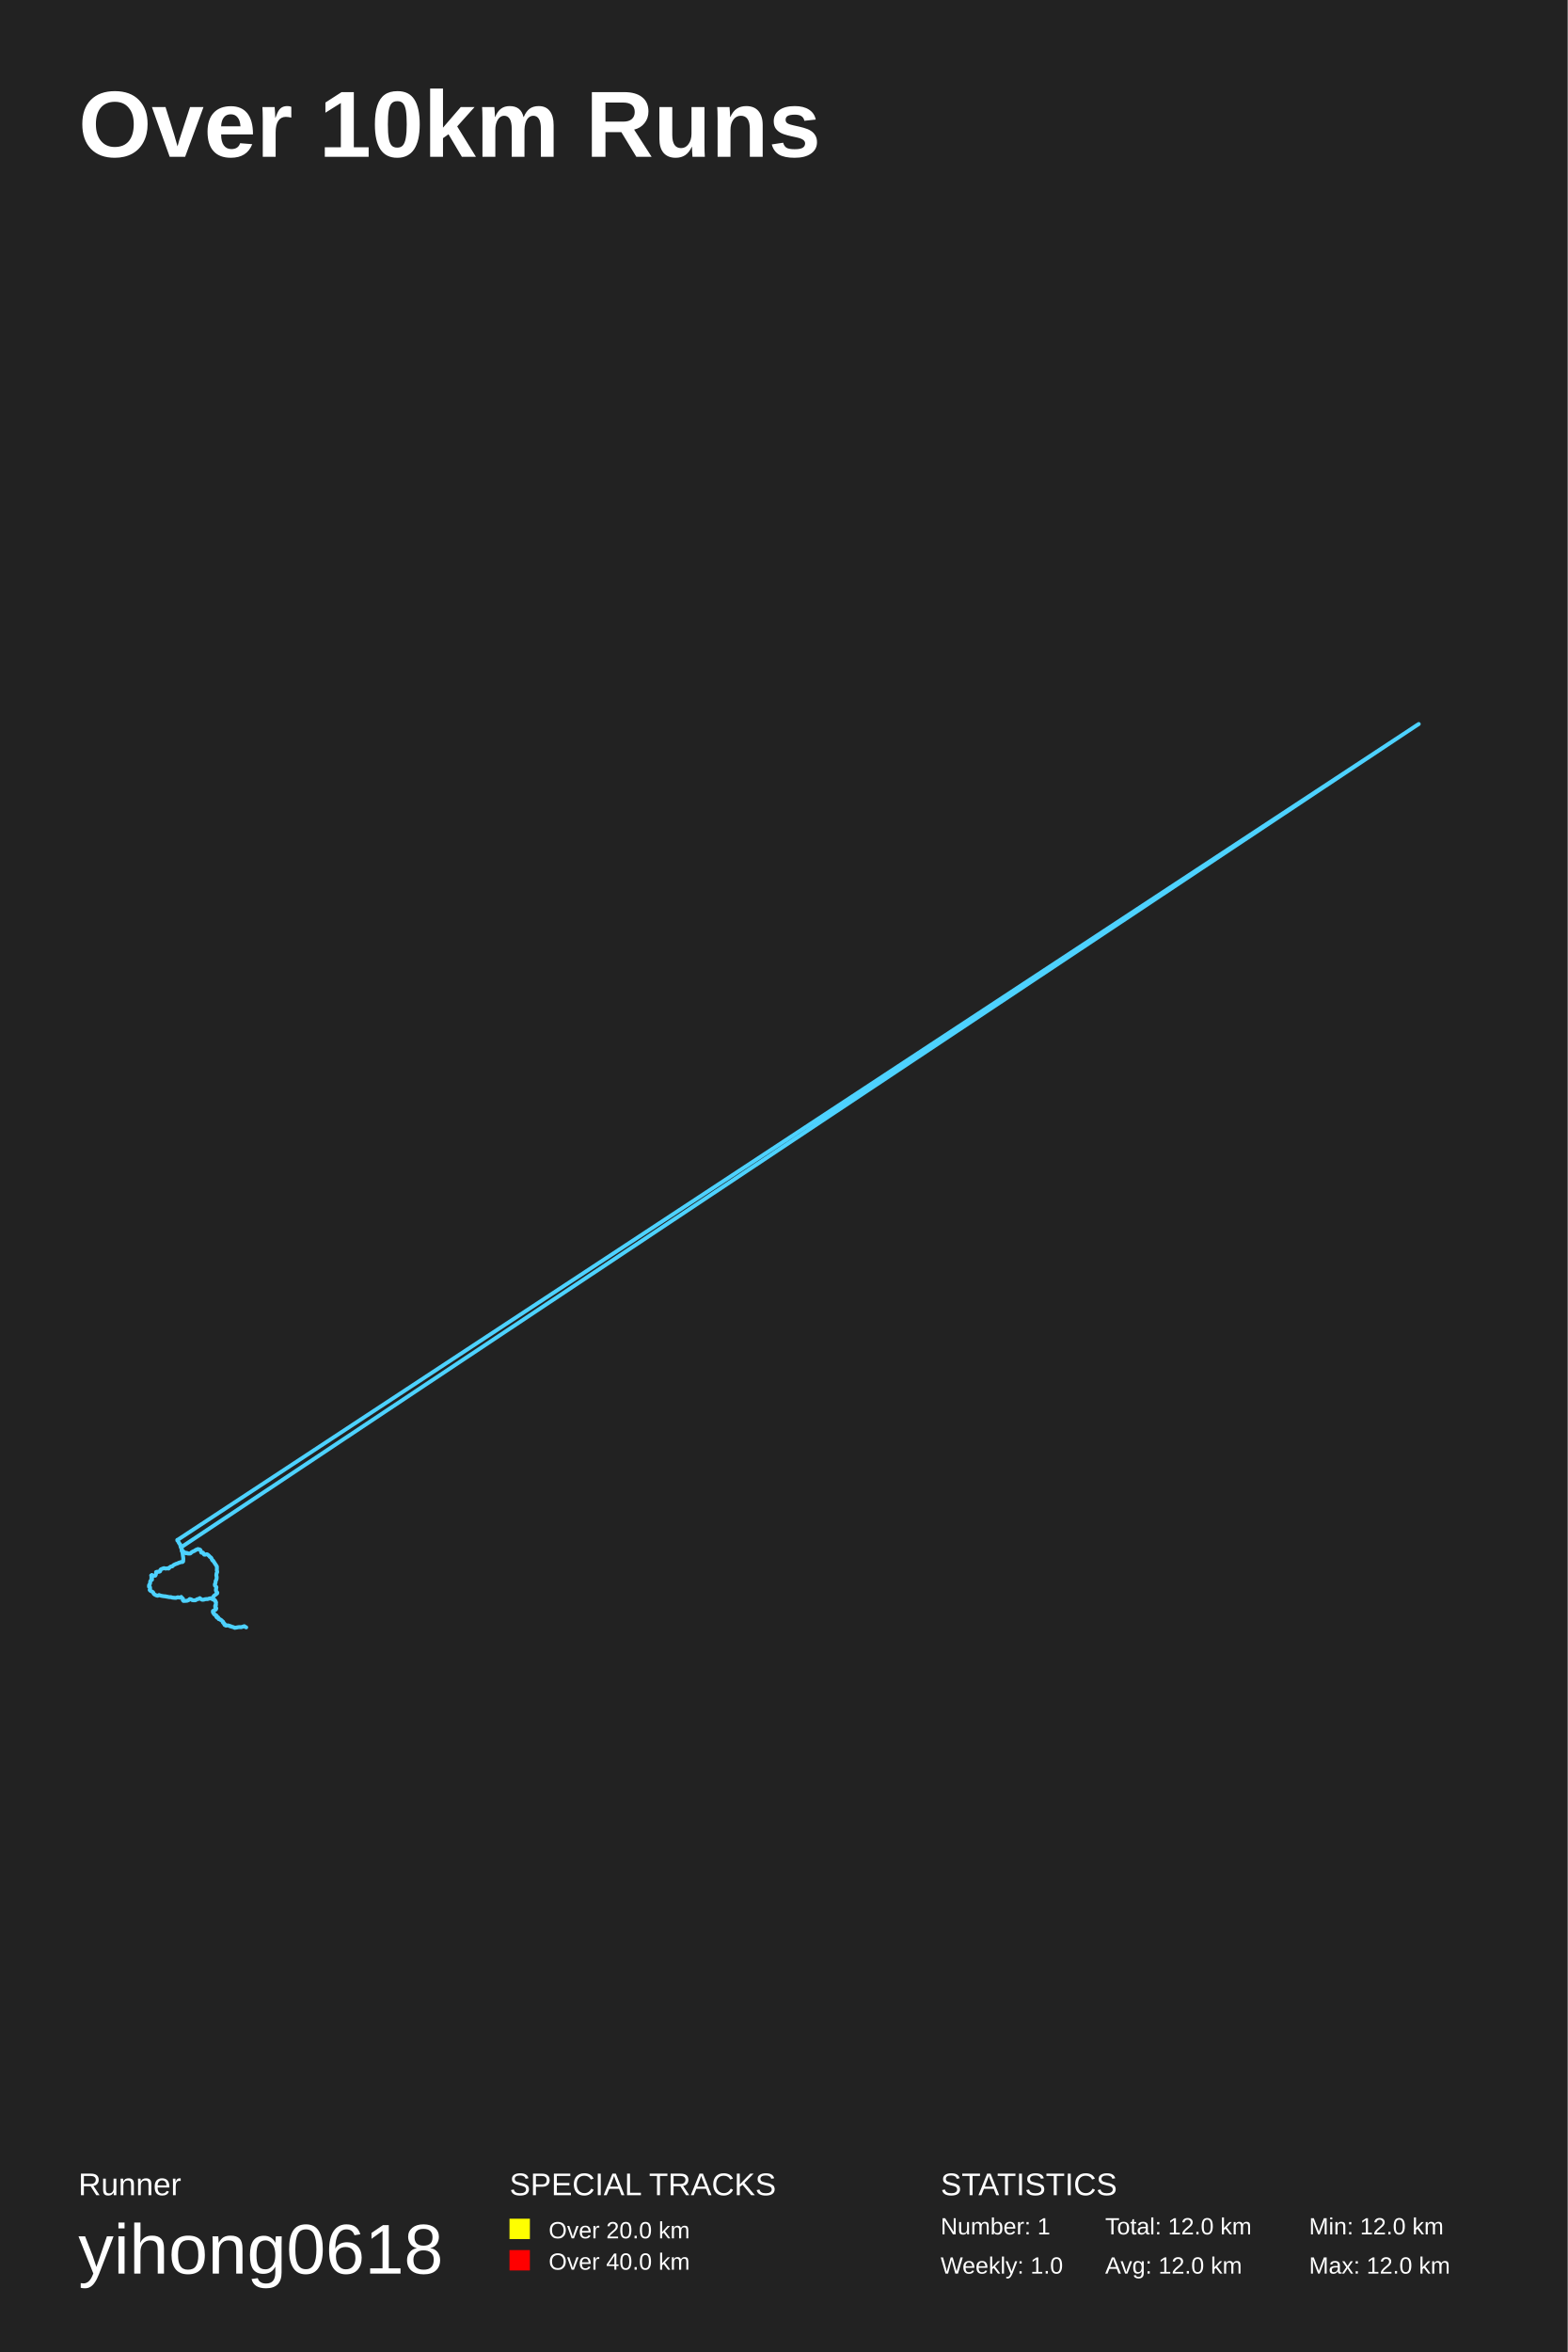
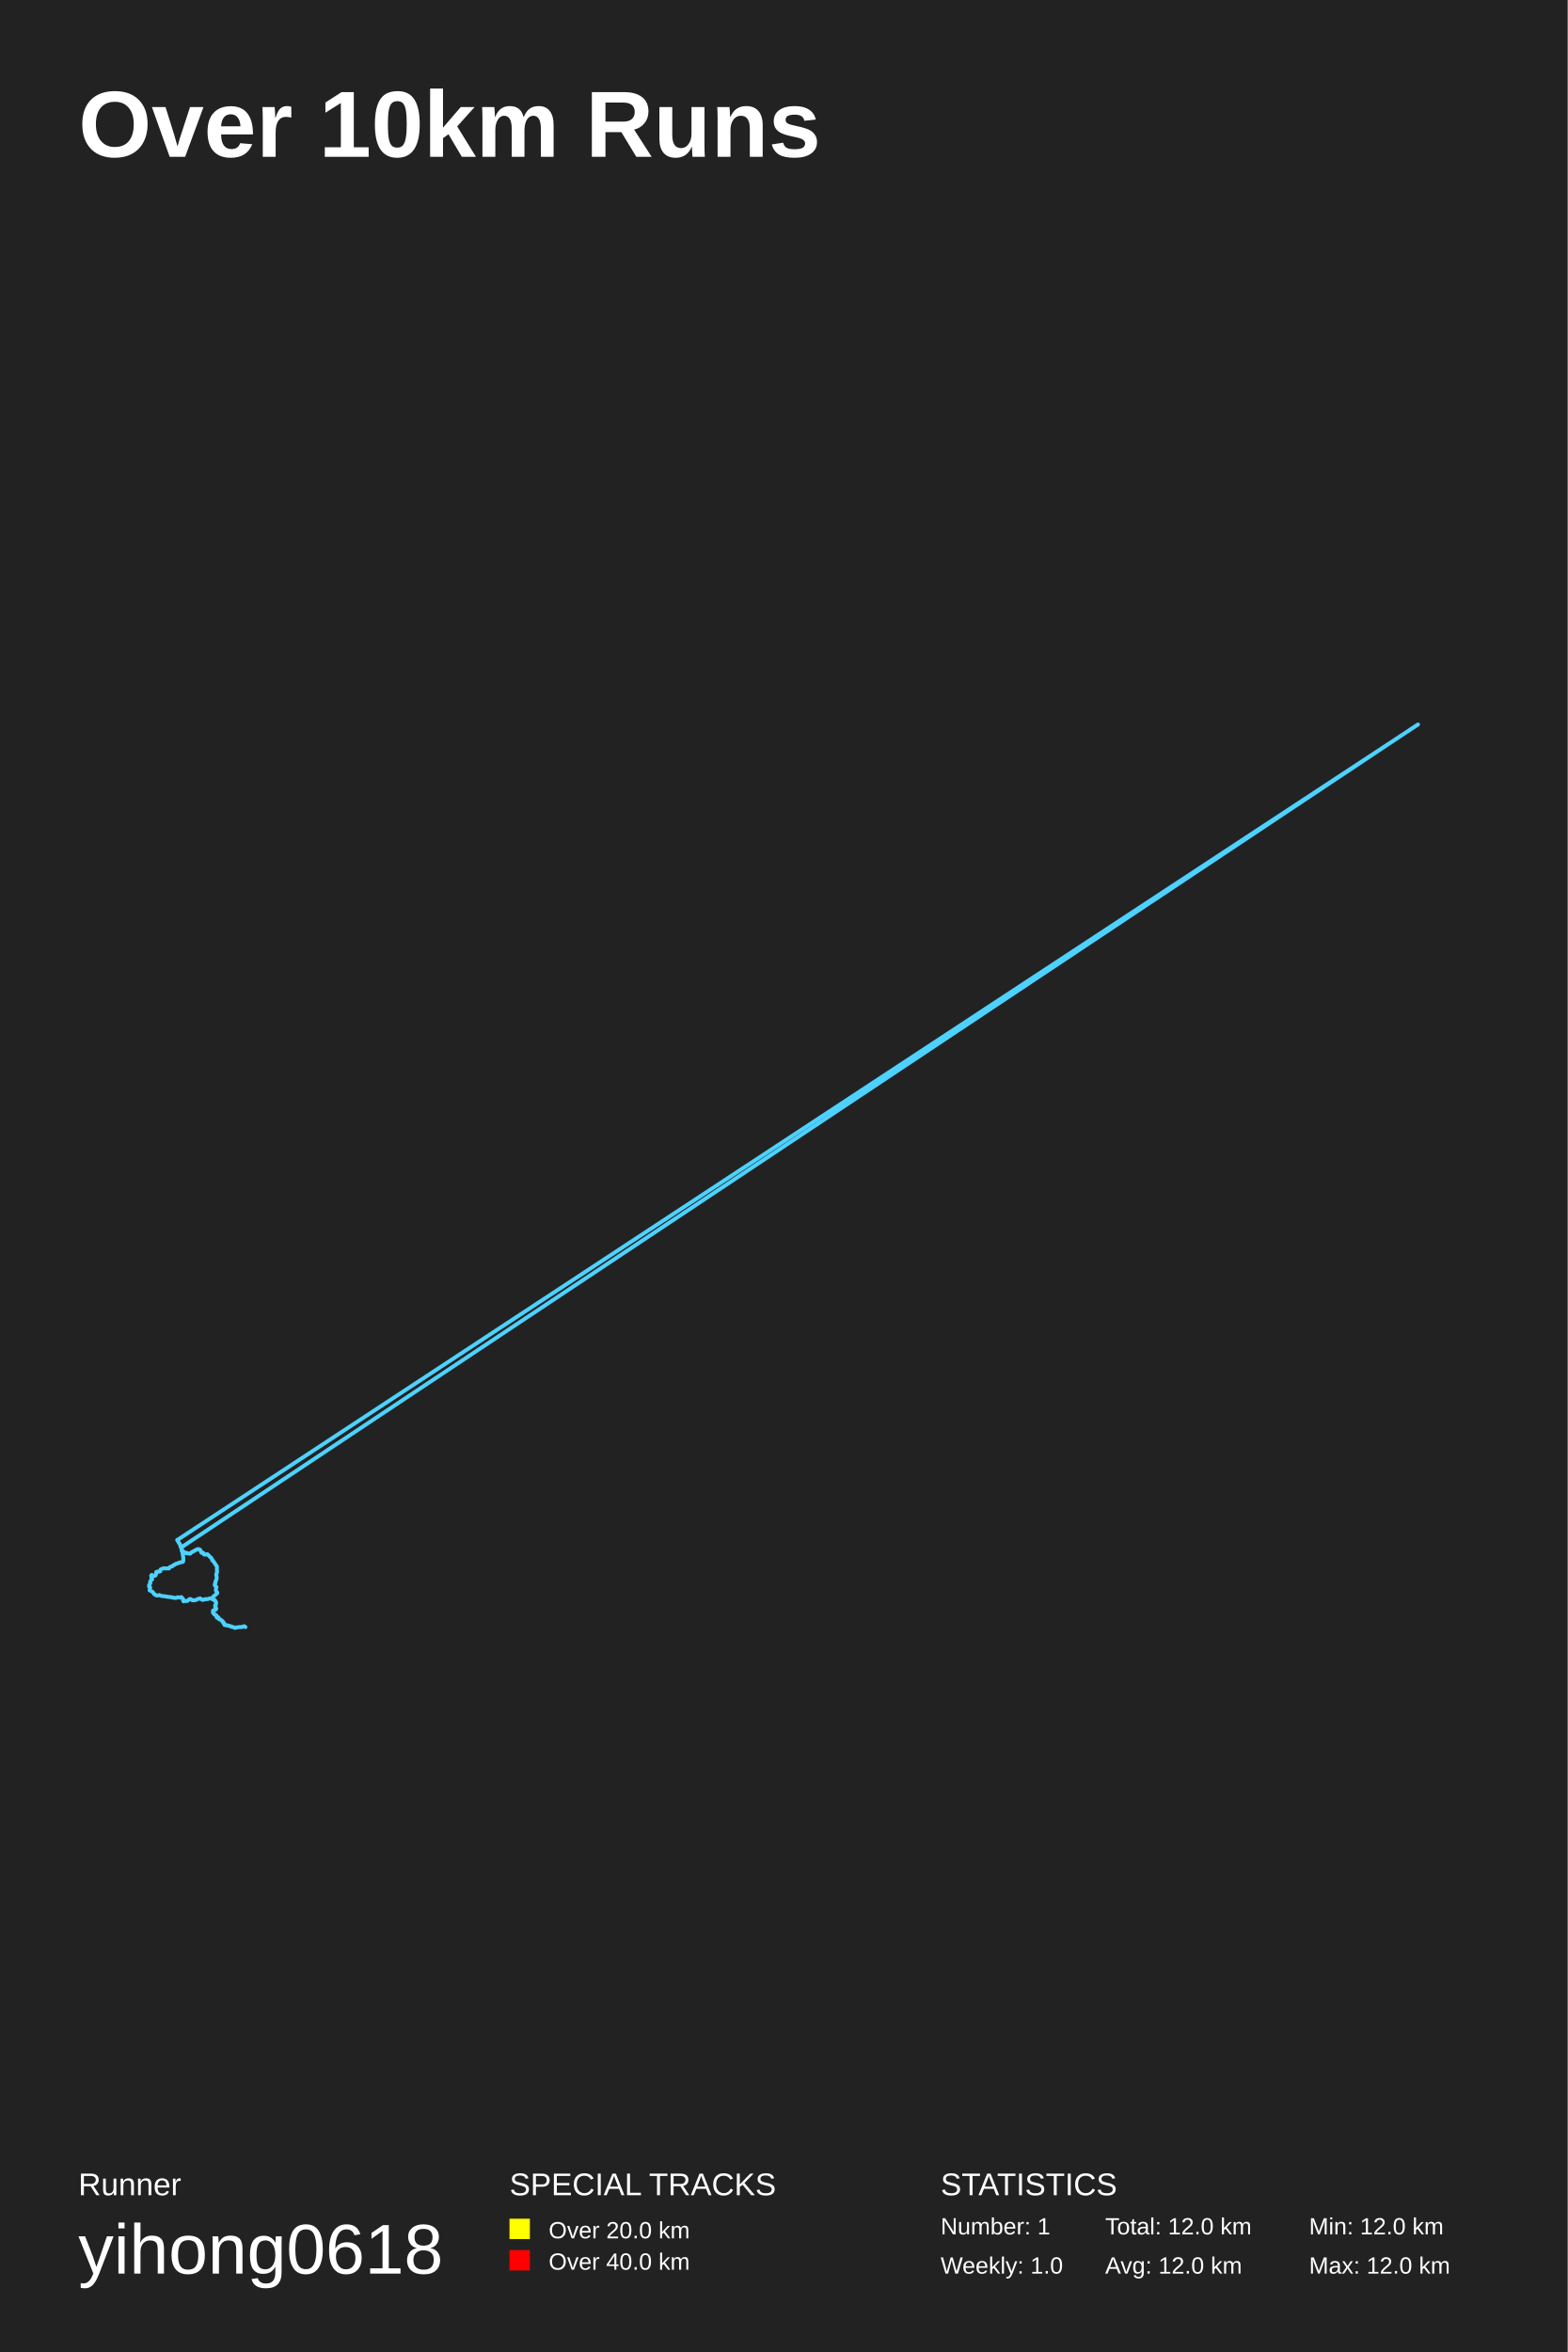
<svg xmlns="http://www.w3.org/2000/svg" baseProfile="full" height="300mm" version="1.1" viewBox="0,0,200,300" width="200mm">
  <defs />
  <rect fill="#222222" height="300" width="200" x="0" y="0" />
  <text fill="#FFFFFF" style="font-size:12px; font-family:Arial; font-weight:bold;" x="10" y="20">Over 10km Runs</text>
  <text fill="#FFFFFF" style="font-size:4px; font-family:Arial" x="10" y="280">Runner</text>
  <text fill="#FFFFFF" style="font-size:9px; font-family:Arial" x="10" y="290">yihong0618</text>
  <text fill="#FFFFFF" style="font-size:4px; font-family:Arial" x="65" y="280">SPECIAL TRACKS</text>
  <rect fill="yellow" height="2.6" width="2.6" x="65" y="283" />
  <text fill="#FFFFFF" style="font-size:3px; font-family:Arial" x="70" y="285.5">Over 20.0 km</text>
  <rect fill="red" height="2.6" width="2.6" x="65" y="287" />
  <text fill="#FFFFFF" style="font-size:3px; font-family:Arial" x="70" y="289.5">Over 40.0 km</text>
  <text fill="#FFFFFF" style="font-size:4px; font-family:Arial" x="120" y="280">STATISTICS</text>
  <text fill="#FFFFFF" style="font-size:3px; font-family:Arial" x="120" y="285">Number: 1</text>
  <text fill="#FFFFFF" style="font-size:3px; font-family:Arial" x="120" y="290">Weekly: 1.0</text>
  <text fill="#FFFFFF" style="font-size:3px; font-family:Arial" x="141" y="285">Total: 12.0 km</text>
  <text fill="#FFFFFF" style="font-size:3px; font-family:Arial" x="141" y="290">Avg: 12.0 km</text>
  <text fill="#FFFFFF" style="font-size:3px; font-family:Arial" x="167" y="285">Min: 12.0 km</text>
  <text fill="#FFFFFF" style="font-size:3px; font-family:Arial" x="167" y="290">Max: 12.0 km</text>
-   <polyline fill="none" opacity="1" points="29.761,207.541 29.638,207.509 29.514,207.477 29.376,207.435 29.238,207.383 29.11,207.319 28.972,207.319 28.844,207.356 28.659,207.267 28.578,207.119 28.54,207.051 28.426,206.94 28.398,206.809 28.269,206.682 28.231,206.661 28.122,206.614 28.027,206.55 27.899,206.514 27.856,206.403 27.832,206.298 27.694,206.334 27.599,206.224 27.609,206.061 27.504,206.029 27.39,205.976 27.305,205.866 27.224,205.76 27.157,205.623 27.167,205.486 27.343,205.381 27.476,205.339 27.566,205.165 27.504,205.081 27.462,204.949 27.452,204.812 27.533,204.675 27.542,204.528 27.566,204.391 27.476,204.27 27.428,204.127 27.324,204.038 27.229,204.033 27.238,204.038 27.238,204.043 27.219,204.043 27.229,204.038 27.219,204.043 27.214,204.048 27.214,204.043 27.143,203.975 27.138,203.827 27.153,203.743 27.229,203.643 27.295,203.564 27.362,203.495 27.485,203.411 27.599,203.316 27.699,203.237 27.723,203.142 27.656,203.053 27.576,202.958 27.533,202.805 27.566,202.711 27.571,202.605 27.609,202.463 27.552,202.352 27.481,202.305 27.424,202.242 27.409,202.078 27.471,201.952 27.504,201.826 27.504,201.673 27.58,201.525 27.623,201.409 27.637,201.283 27.642,201.162 27.623,201.046 27.599,200.962 27.604,200.846 27.633,200.661 27.704,200.546 27.699,200.43 27.656,200.293 27.671,200.145 27.671,199.987 27.671,199.813 27.181,199.055 27.119,199.05 27.067,198.976 27.024,198.902 27.015,198.828 26.986,198.776 26.944,198.707 26.877,198.633 26.811,198.607 26.768,198.575 26.701,198.481 26.625,198.407 26.511,198.307 26.435,198.259 26.369,198.249 26.25,198.275 26.169,198.301 26.041,198.291 25.993,198.191 25.941,198.107 25.884,198.038 25.761,198.07 25.699,198.028 25.708,198.001 25.732,198.006 25.723,197.996 25.685,198.022 25.67,198.022 25.689,198.022 25.694,198.028 25.694,198.017 25.699,198.012 25.642,197.917 25.618,197.838 25.594,197.754 25.556,197.701 25.518,197.669 25.442,197.627 25.376,197.617 25.295,197.596 25.267,197.59 25.257,197.58 25.162,197.617 25.091,197.669 25.034,197.664 24.982,197.701 24.906,197.743 24.834,197.801 24.782,197.833 24.725,197.848 24.658,197.875 24.582,197.917 24.492,197.964 24.388,198.043 24.312,198.128 24.212,198.165 24.131,198.149 24.027,198.159 23.951,198.149 23.974,198.128 23.97,198.143 23.951,198.128 23.932,198.143 23.875,198.085 23.799,198.07 23.742,198.122 23.67,198.049 23.58,198.08 23.499,198.017 23.437,197.922 23.361,197.896 23.347,197.891 23.333,197.854 23.266,197.775 23.195,197.764 23.2,197.769 23.186,197.748 23.176,197.68 23.2,197.601 23.186,197.532 23.119,197.464 23.1,197.411 23.053,197.348 23.043,197.264 23.01,197.143 22.981,196.979 22.905,196.921 22.872,196.848 22.81,196.779 22.782,196.684 22.72,196.595 22.682,196.51 22.668,196.489 22.625,196.489 22.644,196.495 22.649,196.495 22.63,196.484 22.639,196.484 22.658,196.484 22.706,196.4 22.692,196.41 22.616,196.416 22.63,196.431 22.62,196.431 22.63,196.437 22.63,196.437 22.63,196.431 22.635,196.416 22.639,196.426 181.0,92.349 180.91,92.407 180.815,92.465 180.815,92.465 180.815,92.465 180.724,92.523 23.091,197.369 23.129,197.495 23.186,197.58 23.176,197.685 23.181,197.812 23.228,197.906 23.285,198.012 23.295,198.143 23.314,198.265 23.338,198.465 23.366,198.628 23.38,198.744 23.385,198.907 23.366,199.05 23.371,199.144 23.281,199.239 23.091,199.244 22.958,199.292 22.825,199.329 22.696,199.397 22.554,199.45 22.425,199.487 22.335,199.539 22.216,199.587 22.102,199.661 22.064,199.708 22.05,199.724 22.031,199.729 21.984,199.787 21.898,199.803 21.789,199.813 21.699,199.882 21.623,199.924 21.589,200.003 21.499,200.071 21.404,200.04 21.29,200.045 21.19,200.071 21.071,200.066 20.981,200.019 20.877,200.029 20.805,200.061 20.734,200.082 20.639,200.129 20.535,200.161 20.473,200.224 20.43,200.314 20.44,200.403 20.392,200.44 20.345,200.467 20.307,200.472 20.202,200.493 20.112,200.467 19.998,200.488 19.907,200.519 19.931,200.561 19.926,200.651 19.917,200.698 19.893,200.746 19.888,200.804 19.865,200.883 19.812,200.978 19.679,200.962 19.603,201.009 19.527,201.041 19.432,201.057 19.418,201.02 19.371,201.004 19.337,200.978 19.328,200.946 19.375,200.898 19.375,200.888 19.342,200.935 19.285,200.946 19.328,201.093 19.309,201.267 19.399,201.394 19.385,201.504 19.252,201.562 19.162,201.715 19.157,201.889 19.114,202.042 19.014,202.189 19.01,202.389 19.124,202.426 19.143,202.531 19.152,202.637 19.095,202.8 19.166,202.884 19.28,202.958 19.418,203.011 19.556,203.137 19.608,203.285 19.755,203.401 19.964,203.501 20.116,203.538 20.292,203.448 20.459,203.516 20.649,203.559 20.848,203.59 21.01,203.611 21.114,203.611 21.238,203.653 21.371,203.664 21.499,203.701 21.651,203.717 21.817,203.717 21.955,203.769 22.098,203.785 22.264,203.801 22.44,203.811 22.592,203.759 22.711,203.727 22.848,203.769 23.019,203.775 23.119,203.685 23.19,203.806 23.338,203.912 23.323,204.101 23.409,204.201 23.48,204.201 23.68,204.191 23.865,204.175 24.055,204.101 24.202,203.959 24.392,204.001 24.511,204.091 24.706,204.122 24.901,204.122 25.029,204.059 25.186,203.969 25.357,203.943 25.485,203.843 25.609,203.938 25.746,204.038 25.884,204.048 26.008,204.033 26.136,203.985 26.312,203.964 26.464,203.969 26.602,203.927 26.72,203.89 26.844,203.864 27.005,203.938 27.162,203.969 27.243,204.006 27.381,204.064 27.481,204.212 27.547,204.359 27.547,204.517 27.547,204.686 27.519,204.854 27.466,205.018 27.595,205.144 27.542,205.281 27.381,205.365 27.253,205.46 27.205,205.602 27.286,205.771 27.376,205.924 27.533,206.013 27.656,206.124 27.642,206.271 27.818,206.298 27.899,206.414 28.027,206.529 28.203,206.624 28.326,206.745 28.459,206.856 28.531,207.009 28.649,207.125 28.773,207.288 28.953,207.319 29.129,207.33 29.286,207.377 29.476,207.446 29.628,207.509 29.804,207.556 29.942,207.63 30.098,207.609 30.25,207.578 30.421,207.546 30.611,207.535 30.749,207.551 30.892,207.509 31.034,207.467 31.163,207.42 31.291,207.514 31.41,207.572" stroke="#4DD2FF" stroke-dasharray="none" stroke-linecap="round" stroke-linejoin="round" stroke-width="0.5" />
+   <polyline fill="none" opacity="1" points="29.714,207.535 29.609,207.504 29.466,207.483 29.348,207.414 29.2,207.372 29.067,207.319 28.949,207.33 28.678,207.267 28.645,207.272 28.569,207.098 28.526,207.035 28.421,206.888 28.359,206.803 28.26,206.677 28.217,206.635 28.098,206.598 27.994,206.55 27.884,206.477 27.87,206.377 27.789,206.313 27.656,206.329 27.614,206.166 27.595,206.034 27.481,206.013 27.367,205.95 27.3,205.834 27.195,205.745 27.157,205.592 27.186,205.418 27.367,205.365 27.514,205.297 27.557,205.139 27.476,205.06 27.471,204.923 27.443,204.765 27.533,204.644 27.566,204.491 27.538,204.365 27.49,204.233 27.4,204.106 27.276,204.027 27.229,204.038 27.257,204.033 27.229,204.043 27.224,204.048 27.224,204.043 27.21,204.048 27.214,204.054 27.214,204.048 27.129,203.933 27.138,203.806 27.167,203.706 27.243,203.617 27.333,203.548 27.4,203.48 27.519,203.395 27.637,203.279 27.713,203.216 27.718,203.116 27.628,203.032 27.566,202.927 27.538,202.784 27.566,202.679 27.571,202.574 27.614,202.426 27.514,202.342 27.481,202.289 27.395,202.194 27.414,202.01 27.485,201.931 27.49,201.794 27.514,201.636 27.604,201.51 27.628,201.373 27.652,201.262 27.628,201.136 27.628,201.02 27.595,200.935 27.59,200.798 27.652,200.63 27.699,200.509 27.685,200.382 27.661,200.256 27.671,200.108 27.675,199.934 27.671,199.813 27.172,199.06 27.086,199.044 27.062,198.944 27.029,198.865 27.005,198.834 26.982,198.749 26.929,198.697 26.858,198.639 26.787,198.575 26.744,198.544 26.687,198.465 26.578,198.375 26.507,198.28 26.435,198.238 26.336,198.265 26.226,198.286 26.131,198.307 26.022,198.265 25.989,198.159 25.951,198.091 25.856,198.049 25.732,198.075 25.708,198.017 25.713,197.996 25.713,198.012 25.699,198.012 25.68,198.033 25.675,198.033 25.68,198.038 25.68,198.022 25.699,198.001 25.699,198.001 25.628,197.896 25.618,197.822 25.571,197.727 25.547,197.701 25.499,197.664 25.438,197.622 25.352,197.627 25.29,197.585 25.257,197.601 25.233,197.596 25.143,197.632 25.086,197.675 25.015,197.664 24.967,197.706 24.882,197.754 24.825,197.806 24.772,197.827 24.711,197.864 24.658,197.87 24.559,197.938 24.459,197.97 24.373,198.059 24.288,198.159 24.183,198.165 24.122,198.149 24.008,198.149 23.941,198.149 23.965,198.122 23.993,198.138 23.965,198.128 23.913,198.133 23.851,198.075 23.794,198.07 23.713,198.117 23.656,198.043 23.561,198.091 23.485,197.996 23.423,197.917 23.357,197.88 23.347,197.891 23.319,197.827 23.252,197.759 23.19,197.79 23.195,197.775 23.181,197.743 23.181,197.664 23.195,197.58 23.167,197.527 23.114,197.448 23.091,197.39 23.048,197.327 23.029,197.232 23.005,197.127 22.962,196.969 22.891,196.89 22.839,196.832 22.806,196.774 22.768,196.658 22.692,196.574 22.682,196.495 22.654,196.484 22.625,196.495 22.649,196.495 22.635,196.484 22.644,196.484 22.644,196.479 22.682,196.468 22.701,196.41 22.692,196.437 22.606,196.421 22.625,196.437 22.62,196.447 22.625,196.437 22.625,196.431 22.63,196.426 22.63,196.426 22.639,196.416 180.91,92.407 180.815,92.465 180.815,92.465 180.815,92.465 180.724,92.523 180.629,92.581 23.105,197.39 23.148,197.506 23.186,197.59 23.171,197.711 23.195,197.843 23.247,197.922 23.295,198.033 23.295,198.186 23.323,198.312 23.352,198.507 23.376,198.654 23.395,198.77 23.38,198.944 23.371,199.081 23.371,199.165 23.243,199.25 23.057,199.271 22.929,199.297 22.796,199.345 22.658,199.413 22.52,199.455 22.392,199.492 22.307,199.566 22.178,199.603 22.093,199.666 22.05,199.724 22.06,199.713 22.022,199.745 21.969,199.787 21.87,199.808 21.756,199.834 21.665,199.903 21.618,199.945 21.57,200.045 21.466,200.066 21.385,200.035 21.252,200.066 21.143,200.056 21.052,200.056 20.962,200.024 20.843,200.045 20.782,200.061 20.71,200.108 20.611,200.14 20.506,200.166 20.459,200.245 20.421,200.345 20.44,200.419 20.368,200.44 20.34,200.467 20.278,200.467 20.173,200.488 20.088,200.461 19.96,200.498 19.917,200.53 19.931,200.572 19.926,200.677 19.907,200.714 19.903,200.756 19.884,200.809 19.865,200.904 19.77,200.993 19.656,200.978 19.589,201.004 19.508,201.062 19.432,201.051 19.404,200.999 19.371,201.004 19.342,200.951 19.309,200.946 19.356,200.883 19.38,200.888 19.333,200.941 19.28,200.988 19.328,201.13 19.323,201.309 19.418,201.431 19.342,201.515 19.238,201.599 19.147,201.762 19.19,201.92 19.086,202.073 19.01,202.236 19.038,202.416 19.162,202.468 19.128,202.547 19.133,202.668 19.081,202.847 19.195,202.9 19.318,202.963 19.451,203.032 19.57,203.174 19.656,203.311 19.831,203.437 20.002,203.511 20.14,203.501 20.34,203.453 20.511,203.538 20.696,203.569 20.886,203.595 21.01,203.601 21.147,203.638 21.271,203.653 21.414,203.664 21.547,203.701 21.703,203.711 21.851,203.722 21.988,203.754 22.131,203.796 22.292,203.806 22.478,203.817 22.63,203.743 22.749,203.727 22.901,203.78 23.029,203.764 23.129,203.706 23.228,203.806 23.361,203.959 23.357,204.133 23.418,204.259 23.513,204.18 23.732,204.217 23.927,204.185 24.084,204.048 24.236,203.943 24.416,204.017 24.544,204.117 24.782,204.117 24.925,204.096 25.077,204.038 25.229,203.959 25.395,203.912 25.504,203.869 25.651,203.954 25.784,204.054 25.917,204.07 26.036,204.017 26.174,203.969 26.35,203.985 26.497,203.959 26.644,203.912 26.749,203.88 26.887,203.88 27.043,203.954 27.186,203.985 27.286,204.012 27.419,204.101 27.481,204.259 27.58,204.391 27.561,204.559 27.519,204.712 27.504,204.891 27.5,205.055 27.595,205.186 27.504,205.318 27.348,205.36 27.238,205.497 27.2,205.66 27.314,205.808 27.39,205.955 27.58,206.024 27.652,206.155 27.675,206.292 27.875,206.298 27.918,206.456 28.055,206.545 28.241,206.651 28.369,206.766 28.478,206.888 28.578,207.04 28.673,207.172 28.806,207.304 28.996,207.325 29.186,207.351 29.338,207.409 29.528,207.462 29.666,207.52 29.832,207.567 29.984,207.646 30.141,207.588 30.284,207.578 30.469,207.541 30.649,207.535 30.787,207.541 30.93,207.488 31.063,207.441 31.196,207.441 31.31,207.535" stroke="#4DD2FF" stroke-dasharray="none" stroke-linecap="round" stroke-linejoin="round" stroke-width="0.5" />
</svg>
